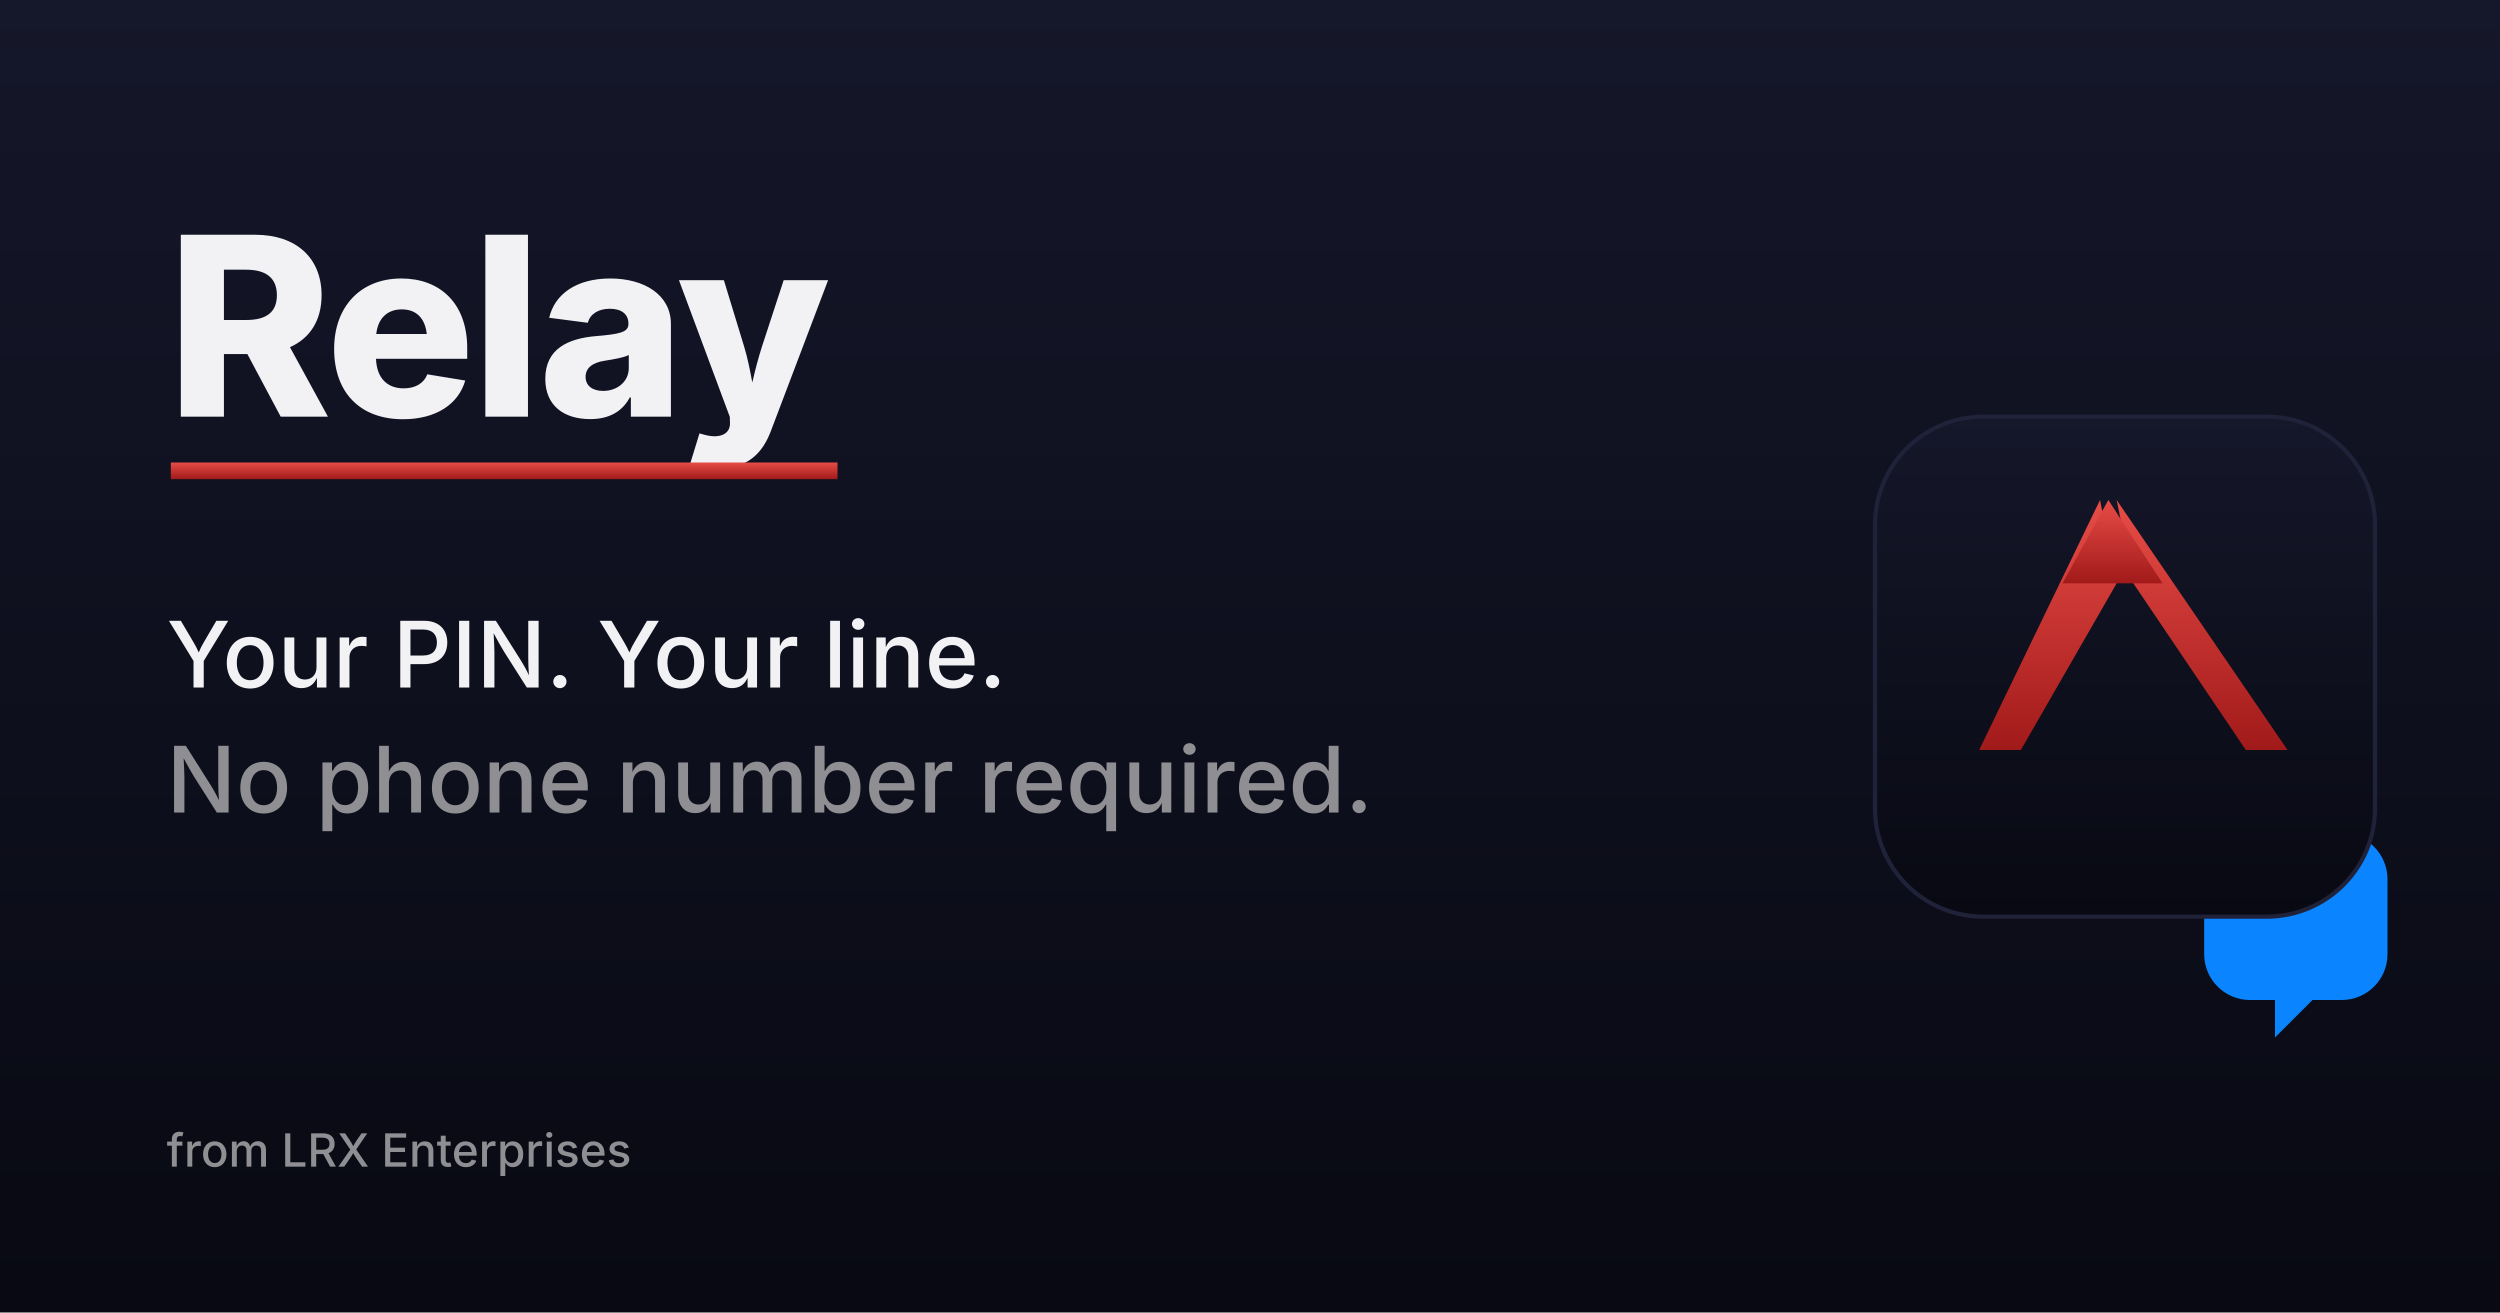
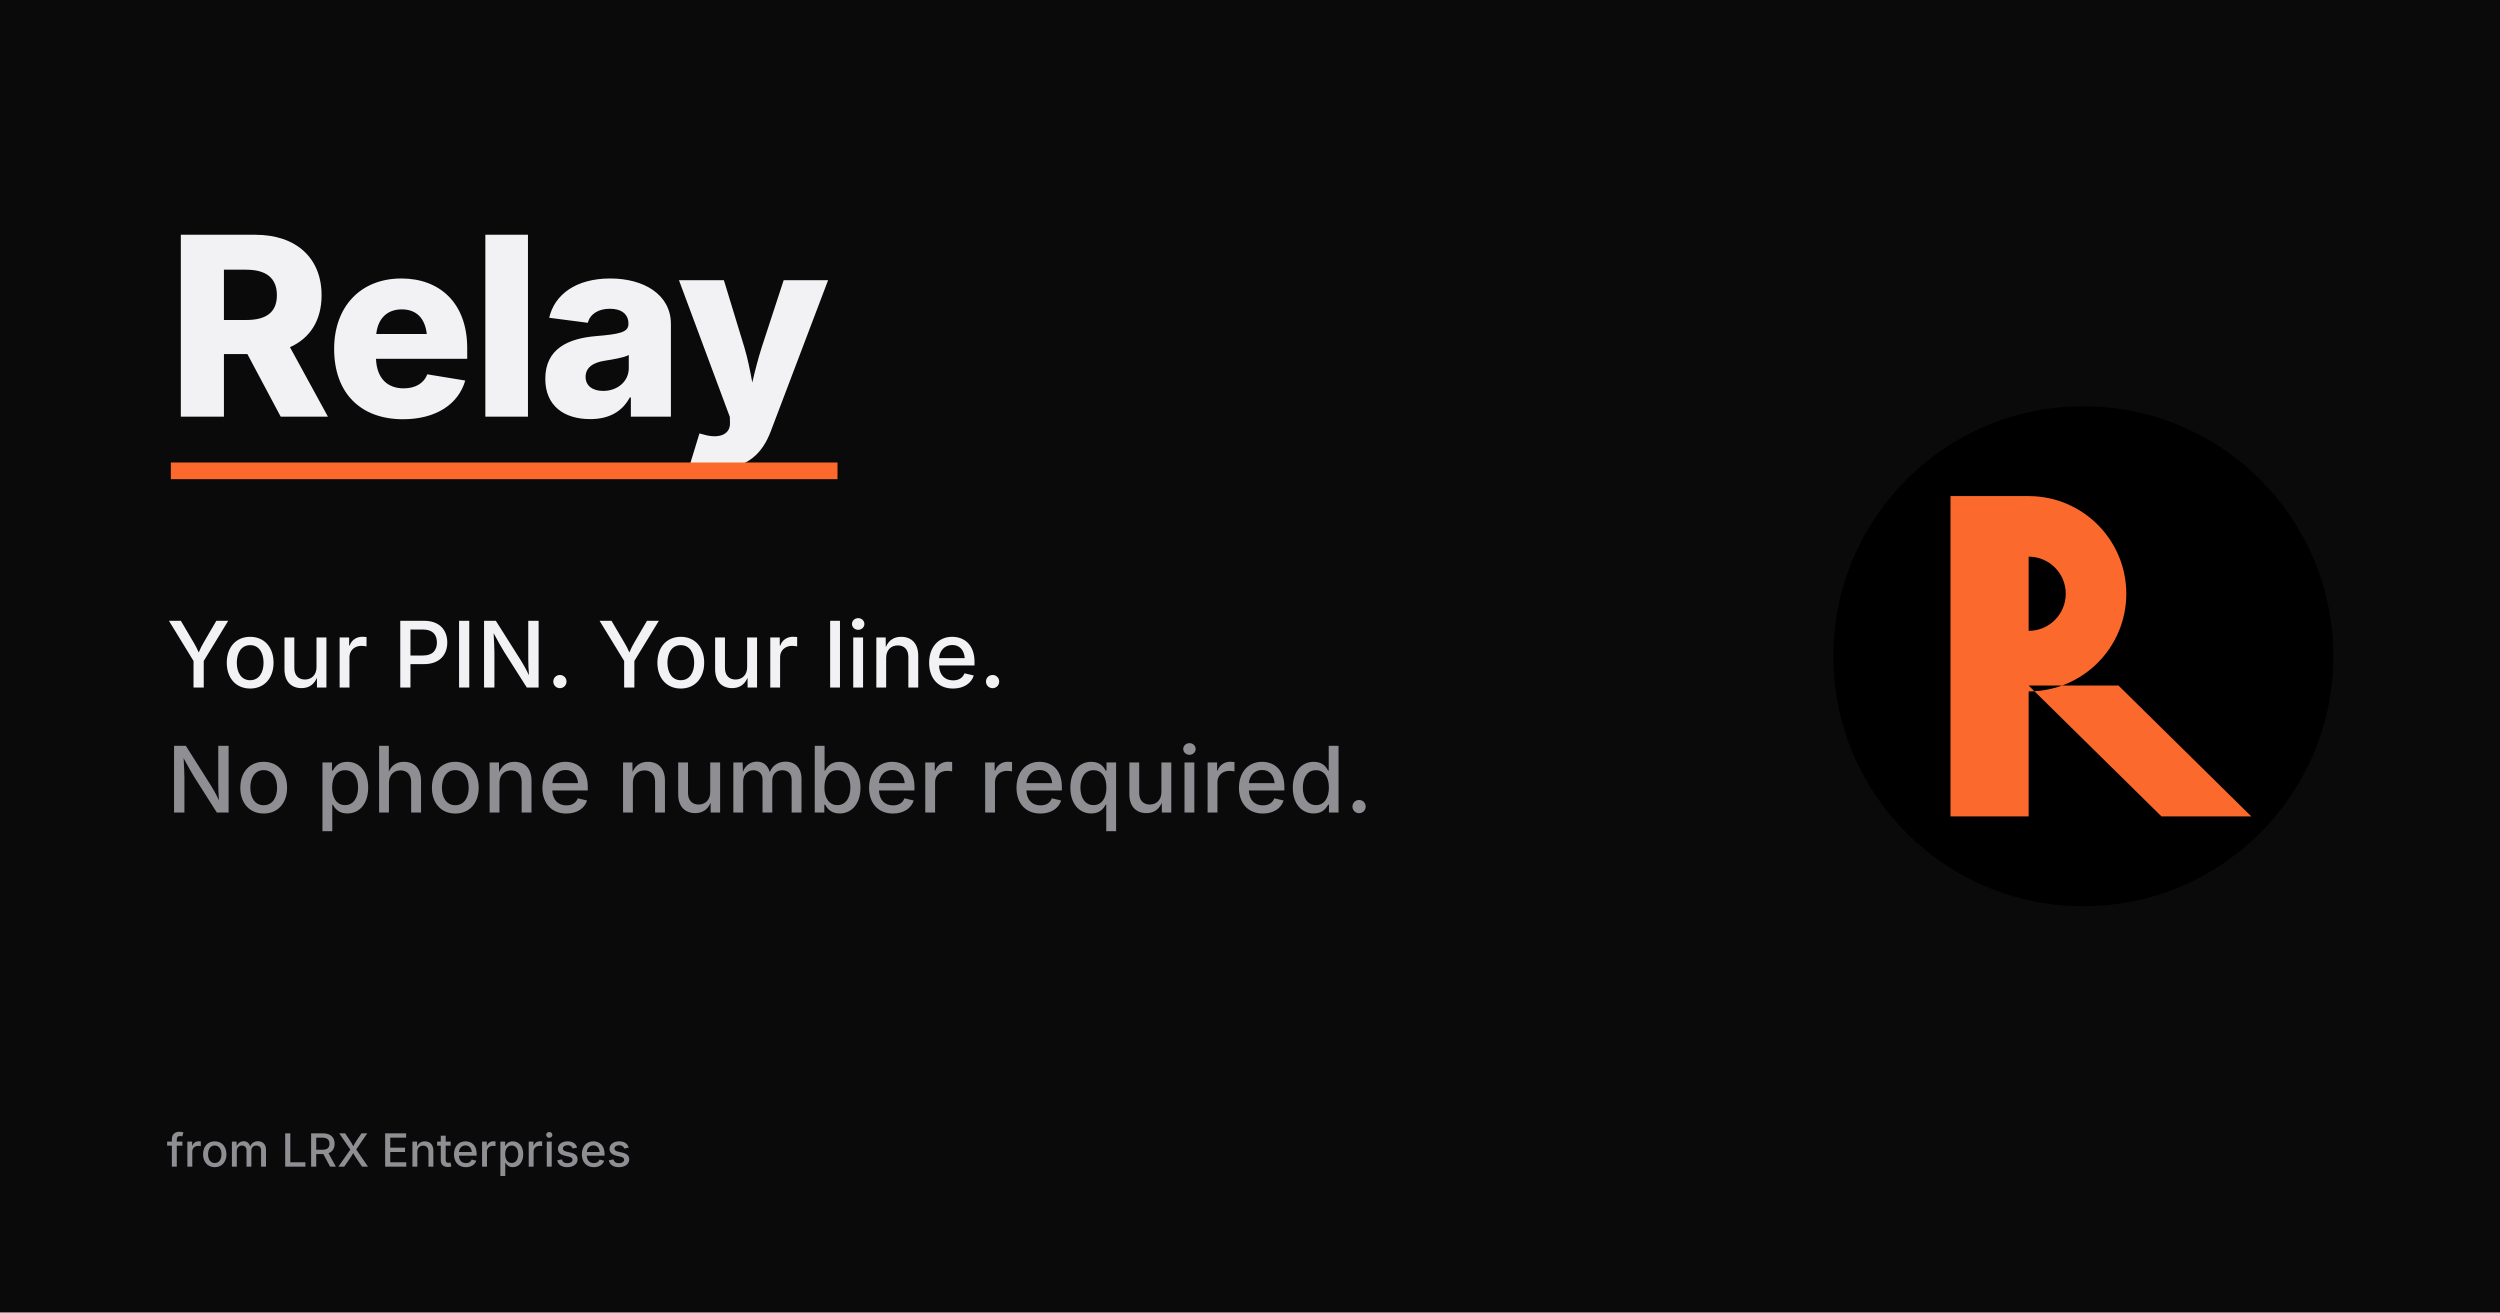
<svg xmlns="http://www.w3.org/2000/svg" viewBox="0 0 1200 630">
-   <defs>
-     <linearGradient id="bg" x1="0" y1="0" x2="0" y2="1">
-       <stop offset="0" stop-color="#15172A" />
-       <stop offset="1" stop-color="#080912" />
-     </linearGradient>
-     <linearGradient id="a" x1="0" y1="0" x2="0" y2="1">
-       <stop offset="0" stop-color="#E84C46" />
-       <stop offset="1" stop-color="#A11A1A" />
-     </linearGradient>
-   </defs>
-   <rect width="1200" height="630" fill="url(#bg)" />
+   <rect width="1200" height="630" fill="#0A0A0A" />
  <g fill="#F2F2F5" font-family="-apple-system, system-ui, sans-serif">
    <text x="80" y="200" font-size="120" font-weight="800" letter-spacing="-2">Relay</text>
-     <rect x="82" y="222" width="320" height="8" fill="url(#a)" />
+     <rect x="82" y="222" width="320" height="8" fill="#FB6A2C" />
    <text x="80" y="330" font-size="44" font-weight="500" fill="#F2F2F5">Your PIN. Your line.</text>
    <text x="80" y="390" font-size="44" font-weight="500" fill="#8E8E93">No phone number required.</text>
    <text x="80" y="560" font-size="22" font-weight="500" fill="#8E8E93">from LRX Enterprises</text>
  </g>
-   <g transform="translate(900,200)">
-     <path d="M180 200 h44 a22 22 0 0 1 22 22 v36 a22 22 0 0 1-22 22 h-14 l-18 18 v-18 h-12 a22 22 0 0 1-22-22 v-36 a22 22 0 0 1 22-22 z" fill="#0A84FF" />
-     <rect x="0" y="0" width="240" height="240" rx="52" fill="url(#bg)" stroke="#1F2238" stroke-width="2" />
-     <g fill="url(#a)">
-       <polygon points="108,40 50,160 70,160 116,80" />
-       <polygon points="116,40 198,160 178,160 124,80" />
-       <polygon points="112,40 90,80 138,80" />
-     </g>
+   <g transform="translate(880,195)">
+     <circle cx="120" cy="120" r="120" fill="#000000" />
+     <path fill="#FB6A2C" fill-rule="evenodd" transform="scale(0.46875)" d="       M 120 92 H 200 V 420 H 120 Z       M 200 92 A 100 100 0 0 1 200 292 Z       M 200 286 L 292 286 L 428 420 L 336 420 Z       M 200 154 A 38 38 0 0 1 200 230 Z     " />
  </g>
</svg>
